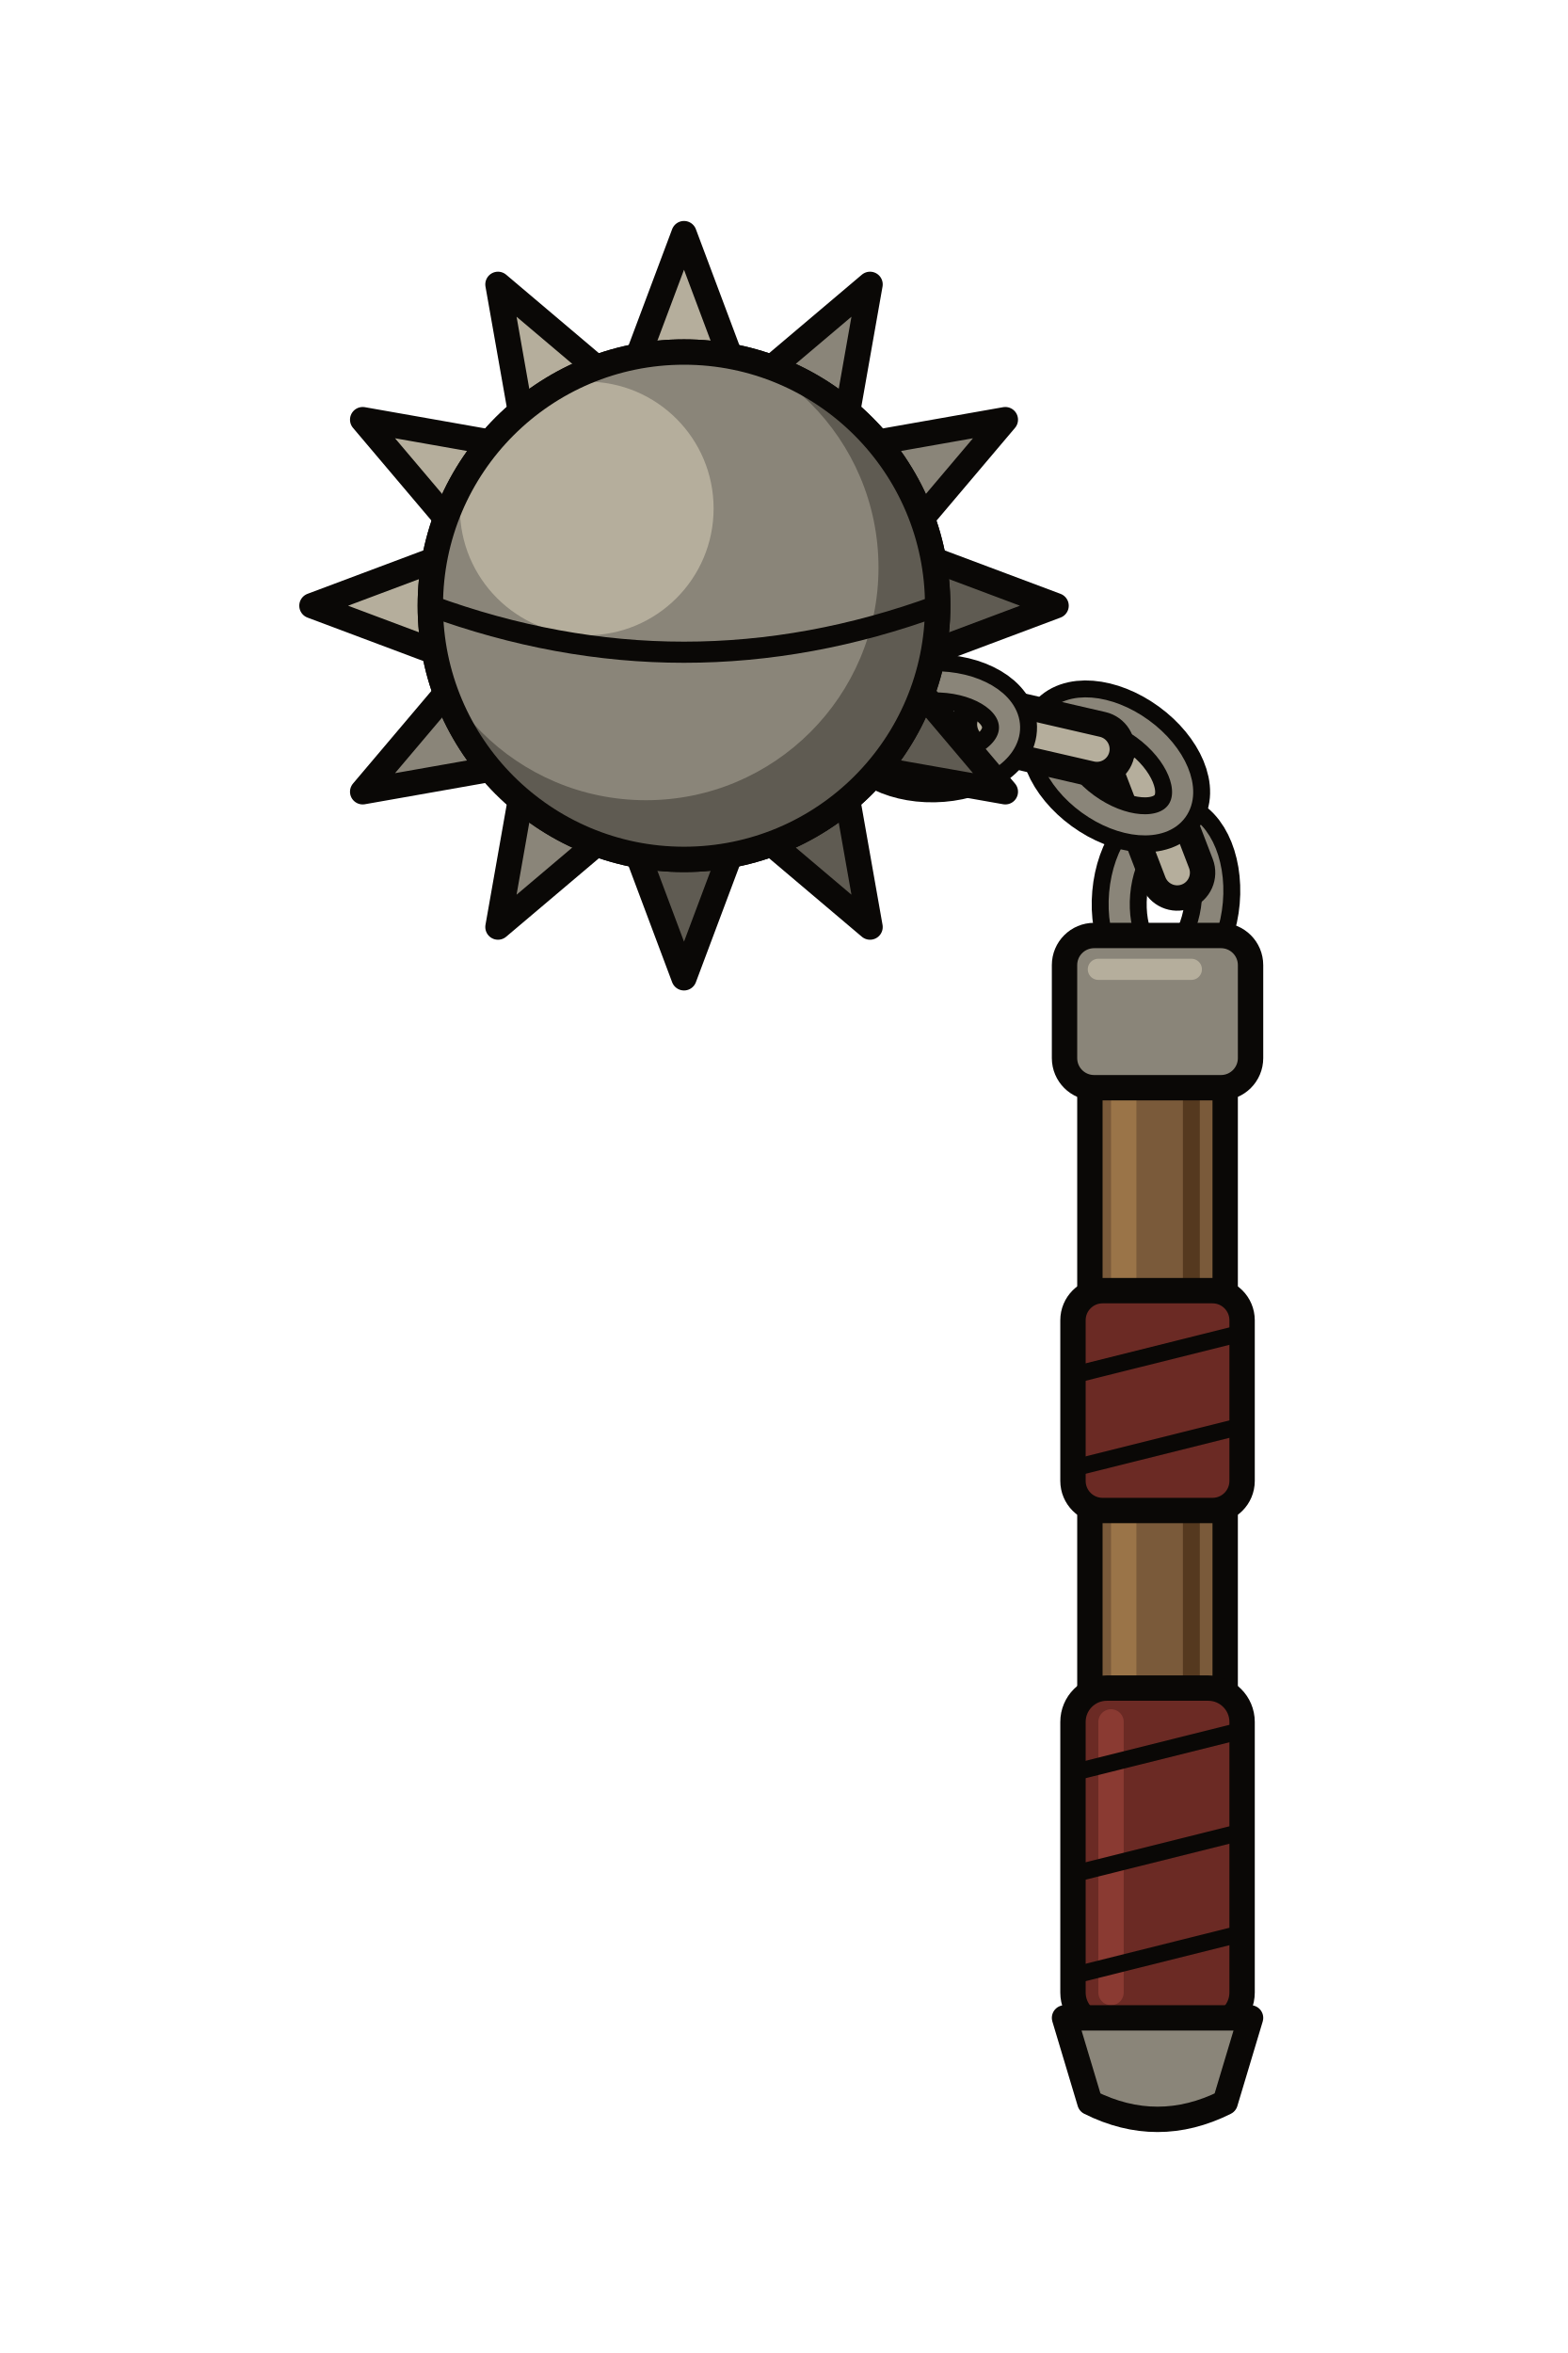
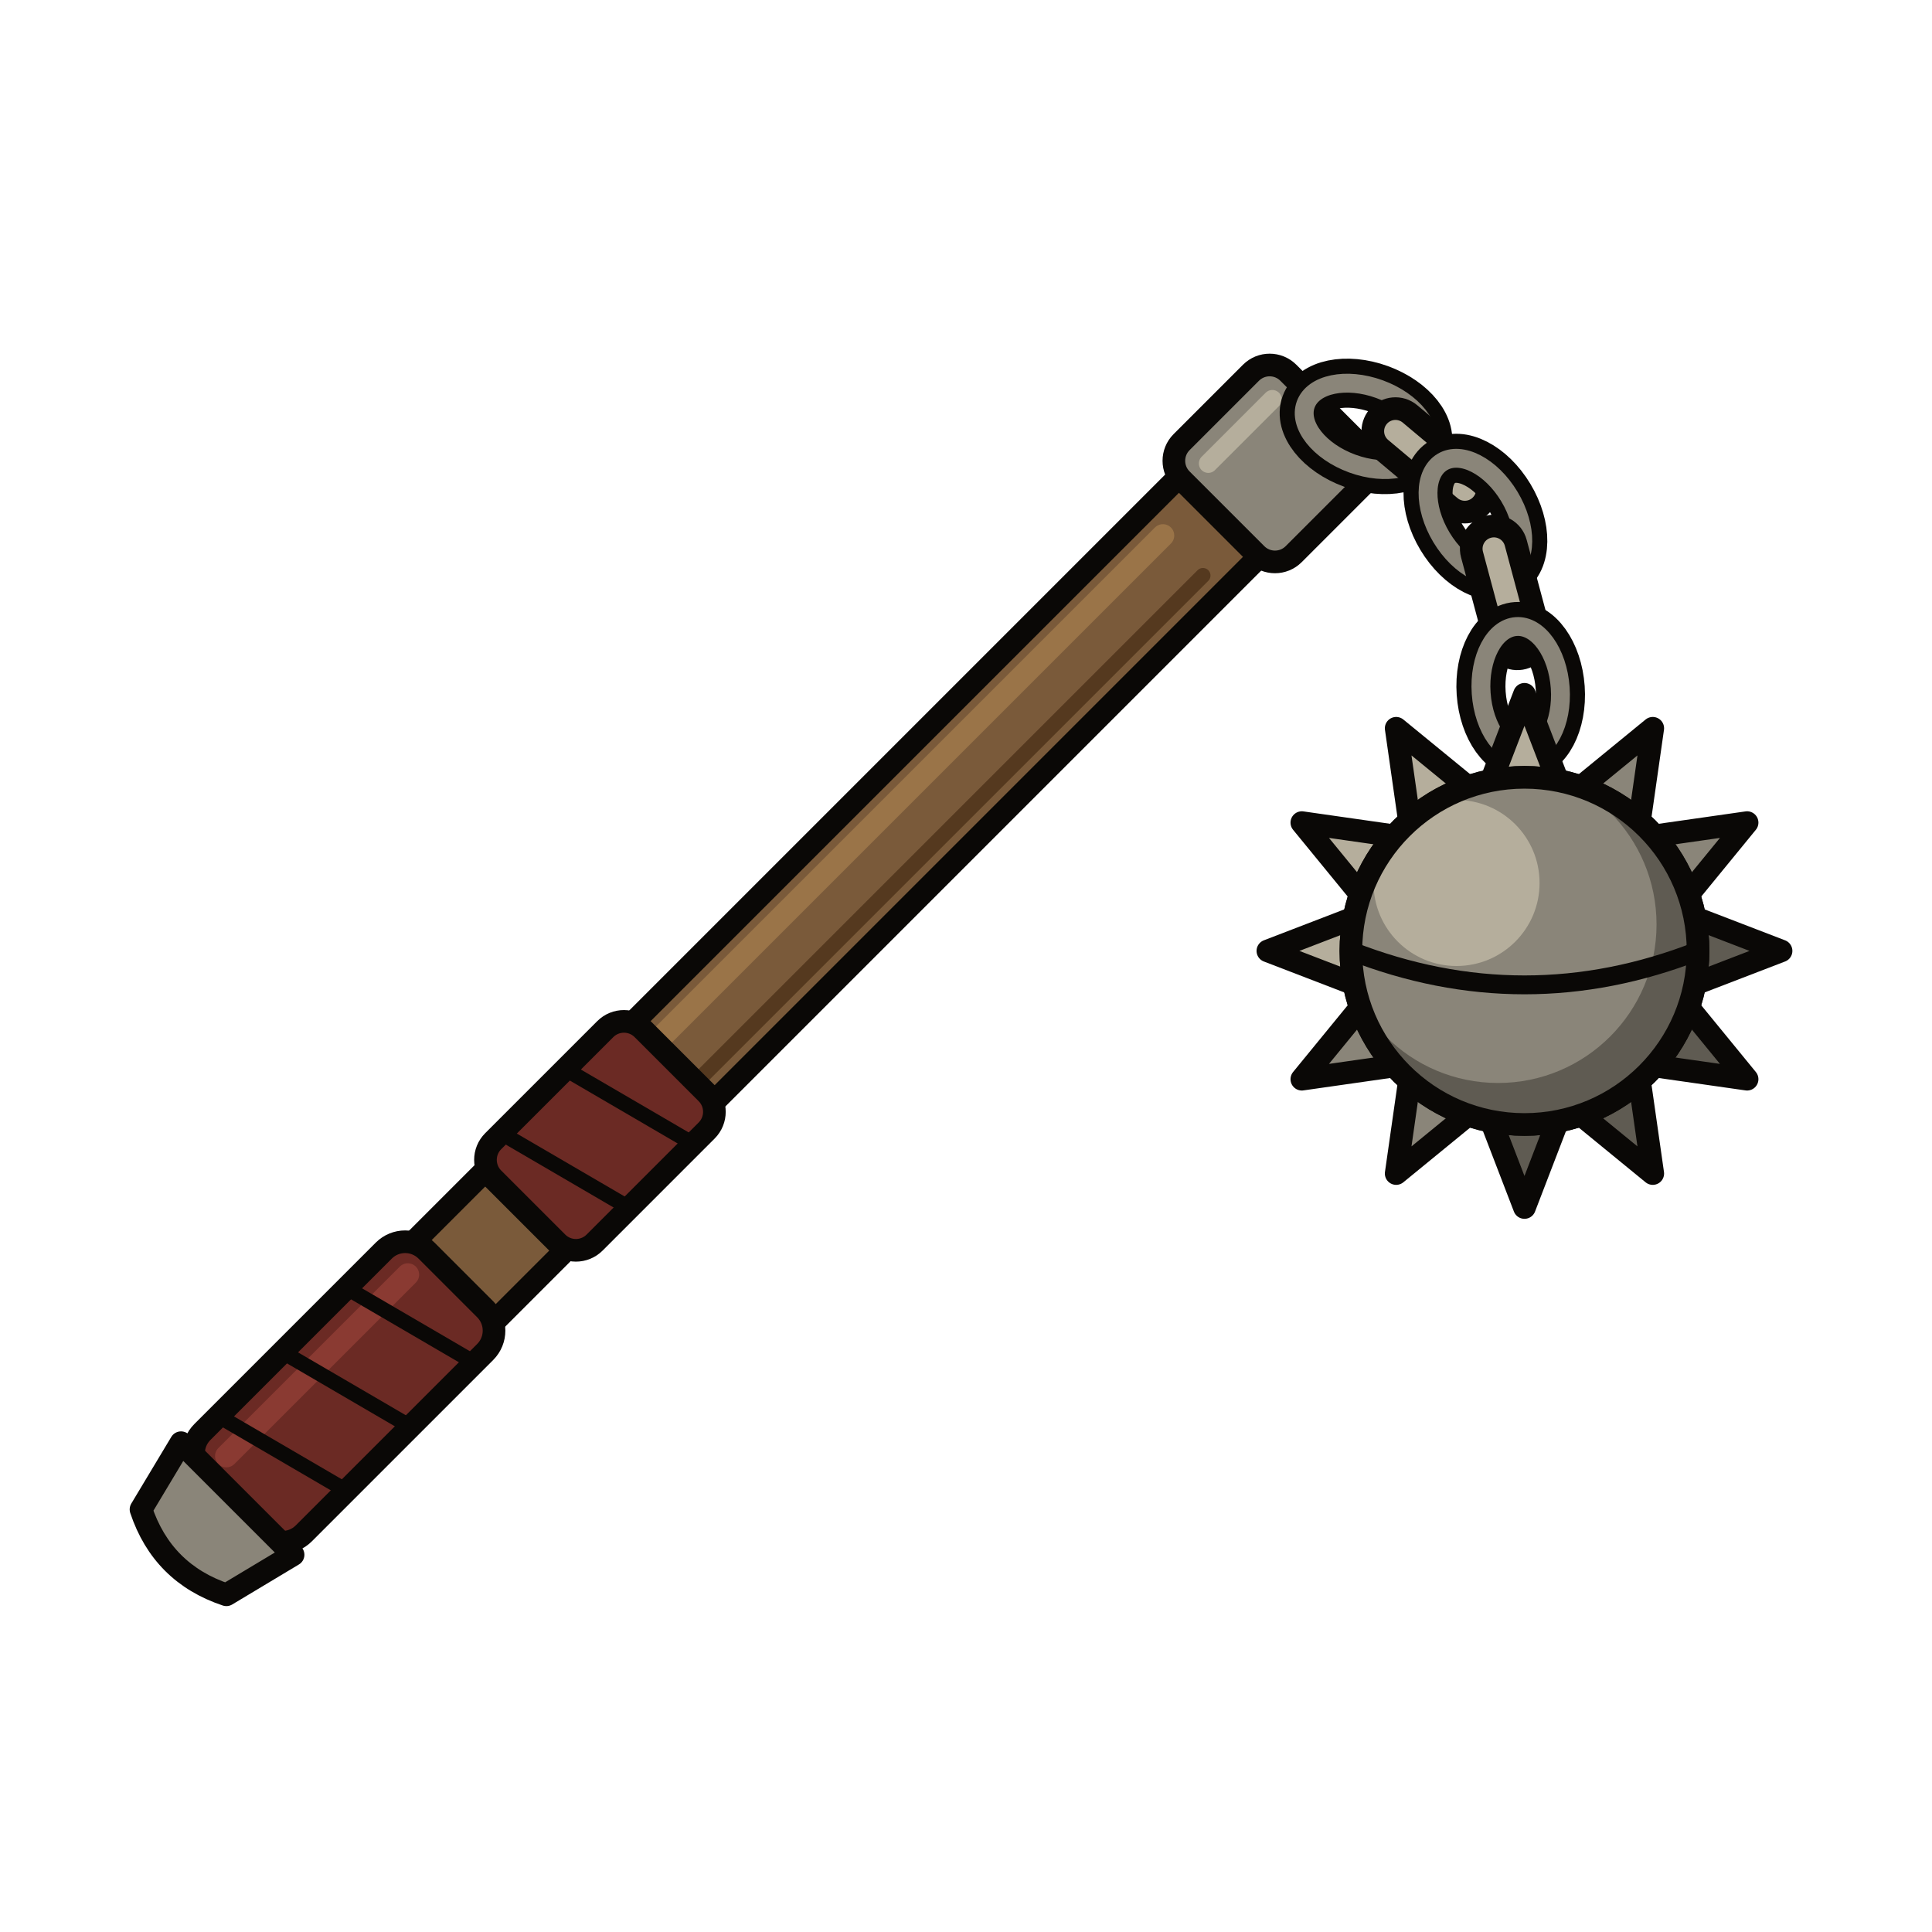
- <svg xmlns="http://www.w3.org/2000/svg" viewBox="0 0 341 512" role="img">
+ <svg xmlns="http://www.w3.org/2000/svg" viewBox="0 0 512 512" role="img">
  <defs>
    <clipPath id="c-bola">
-       <circle cx="124" cy="128" r="60" />
+       <circle cx="404" cy="292" r="46" />
    </clipPath>
  </defs>
-   <g transform="translate(170 256) scale(0.92) translate(-147 -263)" stroke="#0a0806" stroke-width="6" stroke-linejoin="round" stroke-linecap="round">
-     <g transform="translate(238 197) rotate(-85)">
-       <ellipse rx="18.0" ry="11.0" fill="none" stroke="#0a0806" stroke-width="13" />
-       <ellipse rx="18.0" ry="11.0" fill="none" stroke="#8a8579" stroke-width="5" />
+   <g transform="translate(0 -40)" stroke="#0a0806" stroke-width="6" stroke-linejoin="round" stroke-linecap="round">
+     <g transform="translate(200 300) rotate(45)">
+       <rect x="-15" y="-196" width="30" height="400" rx="10" fill="#7a5a3a" />
+       <path d="M-7 -160 V30" fill="none" stroke="#9a7448" stroke-width="6" />
+       <path d="M8 -160 V30" fill="none" stroke="#55391f" stroke-width="4" />
+       <rect x="-19" y="30" width="38" height="56" rx="7" fill="#6b2a24" />
+       <path d="M-19 52 L19 42 M-19 76 L19 66" fill="none" stroke-width="4" />
+       <rect x="-19" y="112" width="38" height="84" rx="8" fill="#6b2a24" />
+       <path d="M-10 120 V188" fill="none" stroke="#8a3a32" stroke-width="6" />
+       <path d="M-19 134 L19 124 M-19 158 L19 148 M-19 182 L19 172" fill="none" stroke-width="4" />
+       <path d="M-21 194 H21 L16 214 Q0 222 -16 214 Z" fill="#8a8579" />
+       <rect x="-21" y="-214" width="42" height="40" rx="7" fill="#8a8579" />
+       <path d="M-12 -206 V-182" fill="none" stroke="#b5ae9c" stroke-width="5" />
    </g>
-     <g transform="translate(236 179) rotate(-111)">
-       <rect x="-19.0" y="-6" width="38" height="12" rx="6" fill="#b5ae9c" />
+     <g transform="translate(362 153) rotate(20)">
+       <ellipse rx="17.0" ry="10.5" fill="none" stroke="#0a0806" stroke-width="13" />
+       <ellipse rx="17.0" ry="10.5" fill="none" stroke="#8a8579" stroke-width="5" />
    </g>
-     <g transform="translate(226 166) rotate(-144)">
-       <ellipse rx="18.0" ry="11.0" fill="none" stroke="#0a0806" stroke-width="13" />
-       <ellipse rx="18.0" ry="11.0" fill="none" stroke="#8a8579" stroke-width="5" />
+     <g transform="translate(379 162) rotate(40)">
+       <rect x="-18.0" y="-6" width="36" height="12" rx="6" fill="#b5ae9c" />
    </g>
-     <g transform="translate(209 159) rotate(-167)">
-       <rect x="-19.0" y="-6" width="38" height="12" rx="6" fill="#b5ae9c" />
+     <g transform="translate(391 177) rotate(59)">
+       <ellipse rx="17.0" ry="10.5" fill="none" stroke="#0a0806" stroke-width="13" />
+       <ellipse rx="17.0" ry="10.5" fill="none" stroke="#8a8579" stroke-width="5" />
    </g>
-     <g transform="translate(183 157) rotate(179)">
-       <ellipse rx="18.0" ry="11.0" fill="none" stroke="#0a0806" stroke-width="13" />
-       <ellipse rx="18.0" ry="11.0" fill="none" stroke="#8a8579" stroke-width="5" />
+     <g transform="translate(399 197) rotate(75)">
+       <rect x="-18.0" y="-6" width="36" height="12" rx="6" fill="#b5ae9c" />
    </g>
-     <rect x="220" y="218" width="32" height="250" rx="10" fill="#7a5a3a" />
-     <path d="M228 236 V458" fill="none" stroke="#9a7448" stroke-width="6" />
-     <path d="M244 236 V458" fill="none" stroke="#55391f" stroke-width="4" />
-     <rect x="216" y="290" width="40" height="52" rx="7" fill="#6b2a24" />
-     <path d="M216 310 L256 300 M216 332 L256 322" fill="none" stroke-width="4" />
-     <rect x="216" y="384" width="40" height="80" rx="8" fill="#6b2a24" />
-     <path d="M225 392 V456" fill="none" stroke="#8a3a32" stroke-width="6" />
-     <path d="M216 404 L256 394 M216 428 L256 418 M216 452 L256 442" fill="none" stroke-width="4" />
-     <path d="M214 462 H258 L252 482 Q236 490 220 482 Z" fill="#8a8579" />
-     <rect x="214" y="206" width="44" height="36" rx="7" fill="#8a8579" />
-     <path d="M222 214 H244" fill="none" stroke="#b5ae9c" stroke-width="5" />
-     <path d="M136 72 L124 40 L112 72 Z" fill="#b5ae9c" />
-     <path d="M162 86 L168 52 L142 74 Z" fill="#8a8579" />
-     <path d="M178 110 L200 84 L166 90 Z" fill="#8a8579" />
-     <path d="M180 140 L212 128 L180 116 Z" fill="#5f5b52" />
-     <path d="M166 166 L200 172 L178 146 Z" fill="#5f5b52" />
-     <path d="M142 182 L168 204 L162 170 Z" fill="#5f5b52" />
-     <path d="M112 184 L124 216 L136 184 Z" fill="#5f5b52" />
-     <path d="M86 170 L80 204 L106 182 Z" fill="#8a8579" />
-     <path d="M70 146 L48 172 L82 166 Z" fill="#8a8579" />
-     <path d="M68 116 L36 128 L68 140 Z" fill="#b5ae9c" />
-     <path d="M82 90 L48 84 L70 110 Z" fill="#b5ae9c" />
-     <path d="M106 74 L80 52 L86 86 Z" fill="#b5ae9c" />
-     <circle cx="124" cy="128" r="60" fill="#8a8579" />
+     <g transform="translate(403 223) rotate(86)">
+       <ellipse rx="17.0" ry="10.5" fill="none" stroke="#0a0806" stroke-width="13" />
+       <ellipse rx="17.0" ry="10.5" fill="none" stroke="#8a8579" stroke-width="5" />
+     </g>
+     <path d="M414 250 L404 224 L394 250 Z" fill="#b5ae9c" />
+     <path d="M434 261 L438 233 L416 251 Z" fill="#8a8579" />
+     <path d="M445 280 L463 258 L435 262 Z" fill="#8a8579" />
+     <path d="M446 302 L472 292 L446 282 Z" fill="#5f5b52" />
+     <path d="M435 322 L463 326 L445 304 Z" fill="#5f5b52" />
+     <path d="M416 333 L438 351 L434 323 Z" fill="#5f5b52" />
+     <path d="M394 334 L404 360 L414 334 Z" fill="#5f5b52" />
+     <path d="M374 323 L370 351 L392 333 Z" fill="#8a8579" />
+     <path d="M363 304 L345 326 L373 322 Z" fill="#8a8579" />
+     <path d="M362 282 L336 292 L362 302 Z" fill="#b5ae9c" />
+     <path d="M373 262 L345 258 L363 280 Z" fill="#b5ae9c" />
+     <path d="M392 251 L370 233 L374 261 Z" fill="#b5ae9c" />
+     <circle cx="404" cy="292" r="46" fill="#8a8579" />
    <g clip-path="url(#c-bola)" stroke="none">
-       <circle cx="124" cy="128" r="60" fill="#5f5b52" />
-       <circle cx="115" cy="119" r="55" fill="#8a8579" />
-       <circle cx="101" cy="105" r="30" fill="#b5ae9c" />
+       <circle cx="404" cy="292" r="46" fill="#5f5b52" />
+       <circle cx="397" cy="285" r="42" fill="#8a8579" />
+       <circle cx="386" cy="274" r="22" fill="#b5ae9c" />
    </g>
-     <circle cx="124" cy="128" r="60" fill="none" />
-     <path d="M64 128 Q124 150 184 128" fill="none" stroke-width="5" />
+     <circle cx="404" cy="292" r="46" fill="none" />
+     <path d="M358 292 Q404 310 450 292" fill="none" stroke-width="5" />
  </g>
</svg>
